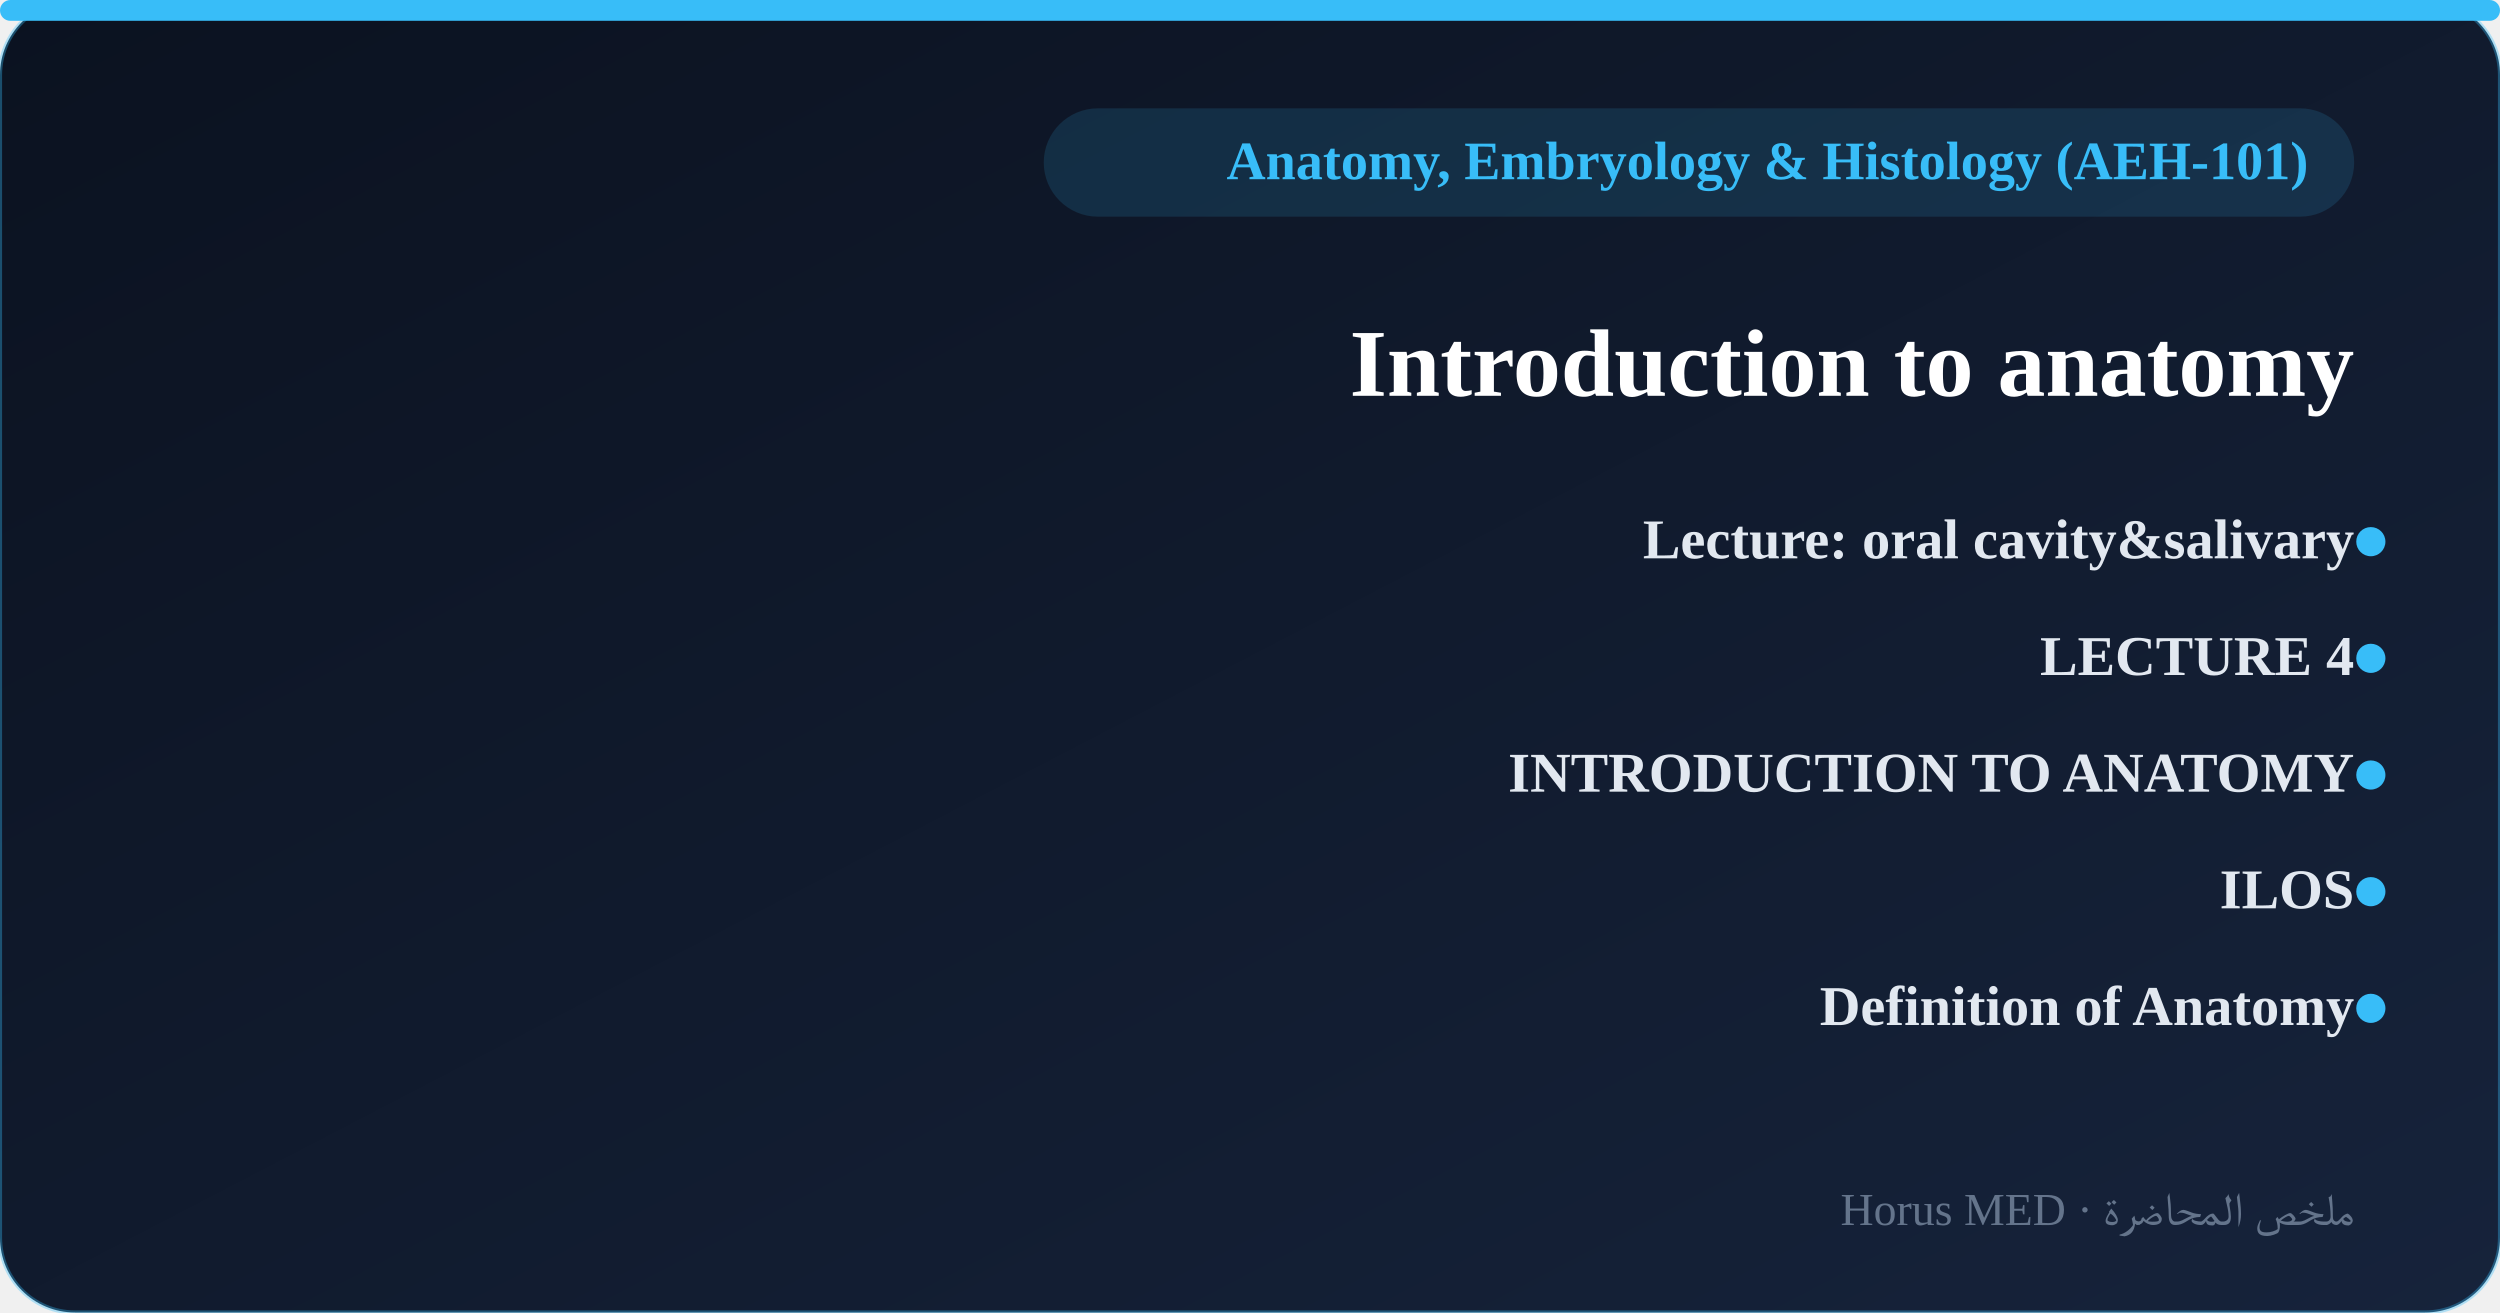
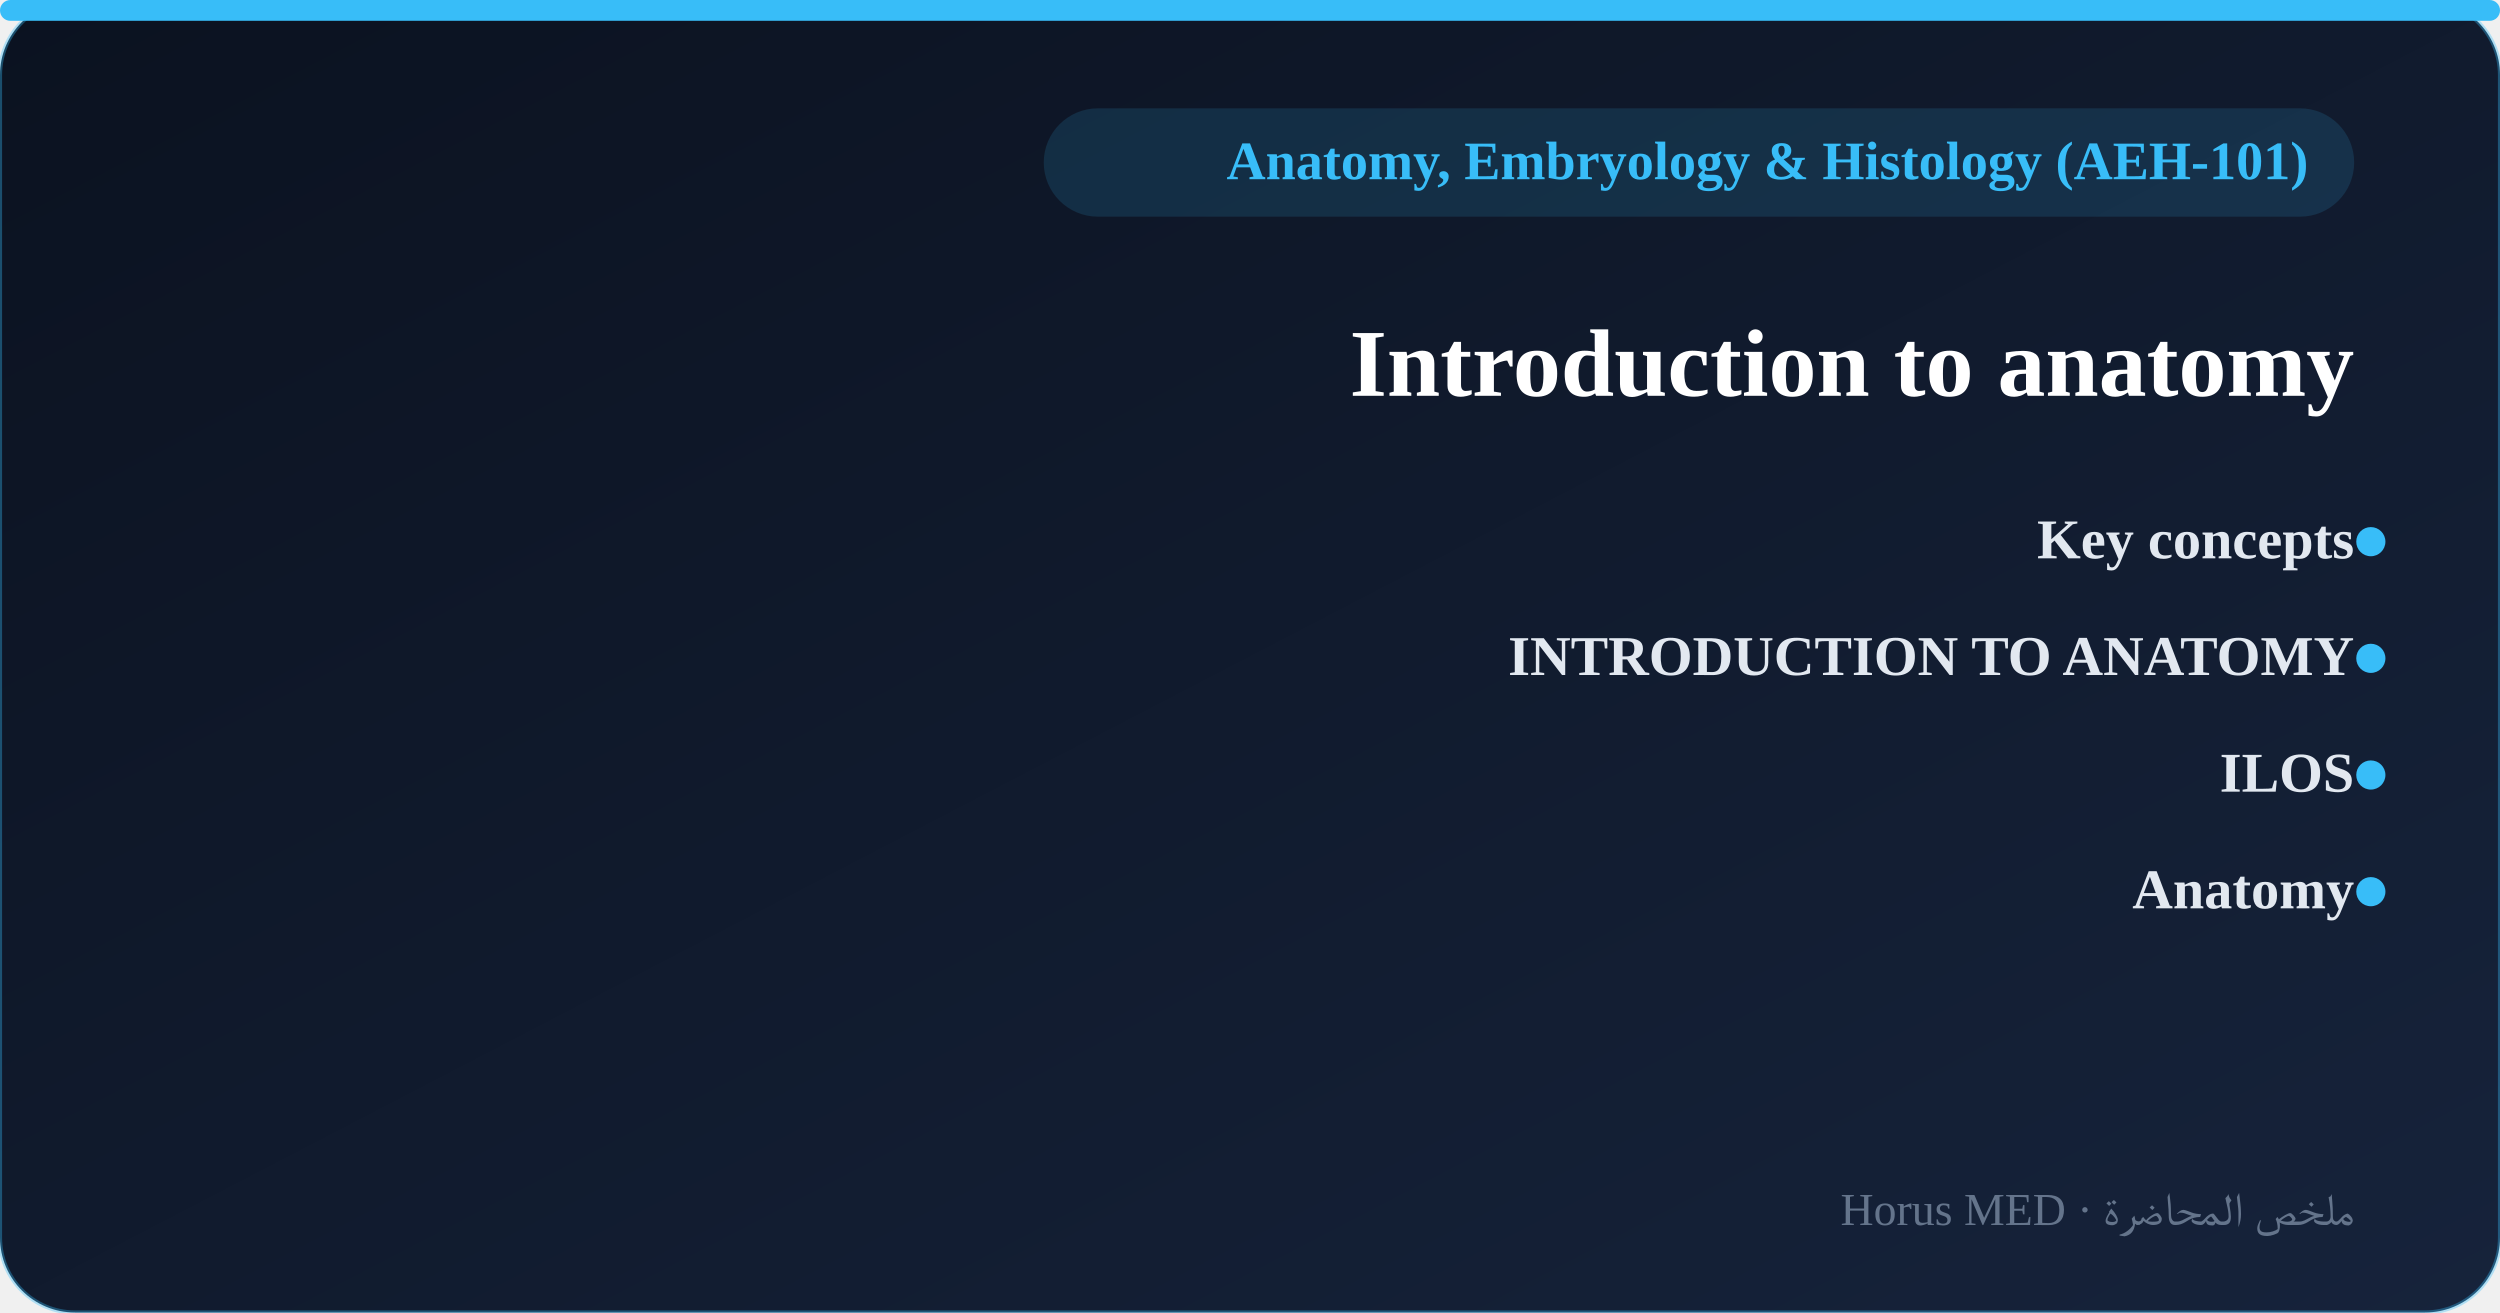
<svg xmlns="http://www.w3.org/2000/svg" width="1200" height="630" viewBox="0 0 1200 630">
  <defs>
    <linearGradient id="bg" x1="0" y1="0" x2="1" y2="1">
      <stop offset="0" stop-color="#0b1220" />
      <stop offset="1" stop-color="#16233b" />
    </linearGradient>
  </defs>
  <rect width="1200" height="630" rx="36" fill="url(#bg)" />
  <rect width="1200" height="630" rx="36" fill="none" stroke="#38bdf8" stroke-opacity="0.35" stroke-width="2" />
  <rect x="0" y="0" width="1200" height="10" rx="5" fill="#38bdf8" />
  <rect x="501" y="52" width="629" height="52" rx="26" fill="#38bdf8" fill-opacity="0.14" />
  <text x="1108" y="86" text-anchor="end" font-size="26" fill="#38bdf8" font-weight="700">Anatomy, Embryology &amp; Histology (AEH-101)</text>
  <text x="1130" y="190" text-anchor="end" font-size="46" fill="#ffffff" font-weight="800">
    <tspan x="1130" dy="0">Introduction to anatomy</tspan>
  </text>
  <circle cx="1138" cy="260" r="7" fill="#38bdf8" />
-   <text x="1130" y="268" text-anchor="end" font-size="27" fill="#e2e8f0" font-weight="600">Lecture: oral cavity&amp;salivary</text>
+   <text x="1130" y="268" text-anchor="end" font-size="27" fill="#e2e8f0" font-weight="600">Key concepts</text>
  <circle cx="1138" cy="316" r="7" fill="#38bdf8" />
-   <text x="1130" y="324" text-anchor="end" font-size="27" fill="#e2e8f0" font-weight="600">LECTURE 4</text>
+   <text x="1130" y="324" text-anchor="end" font-size="27" fill="#e2e8f0" font-weight="600">INTRODUCTION TO ANATOMY</text>
  <circle cx="1138" cy="372" r="7" fill="#38bdf8" />
-   <text x="1130" y="380" text-anchor="end" font-size="27" fill="#e2e8f0" font-weight="600">INTRODUCTION TO ANATOMY</text>
+   <text x="1130" y="380" text-anchor="end" font-size="27" fill="#e2e8f0" font-weight="600">ILOS</text>
  <circle cx="1138" cy="428" r="7" fill="#38bdf8" />
-   <text x="1130" y="436" text-anchor="end" font-size="27" fill="#e2e8f0" font-weight="600">ILOS</text>
-   <circle cx="1138" cy="484" r="7" fill="#38bdf8" />
-   <text x="1130" y="492" text-anchor="end" font-size="27" fill="#e2e8f0" font-weight="600">Definition of Anatomy</text>
+   <text x="1130" y="436" text-anchor="end" font-size="27" fill="#e2e8f0" font-weight="600">Anatomy</text>
  <text x="1130" y="588" text-anchor="end" font-size="22" fill="#64748b">Horus MED · ملخص المحاضرة</text>
</svg>
